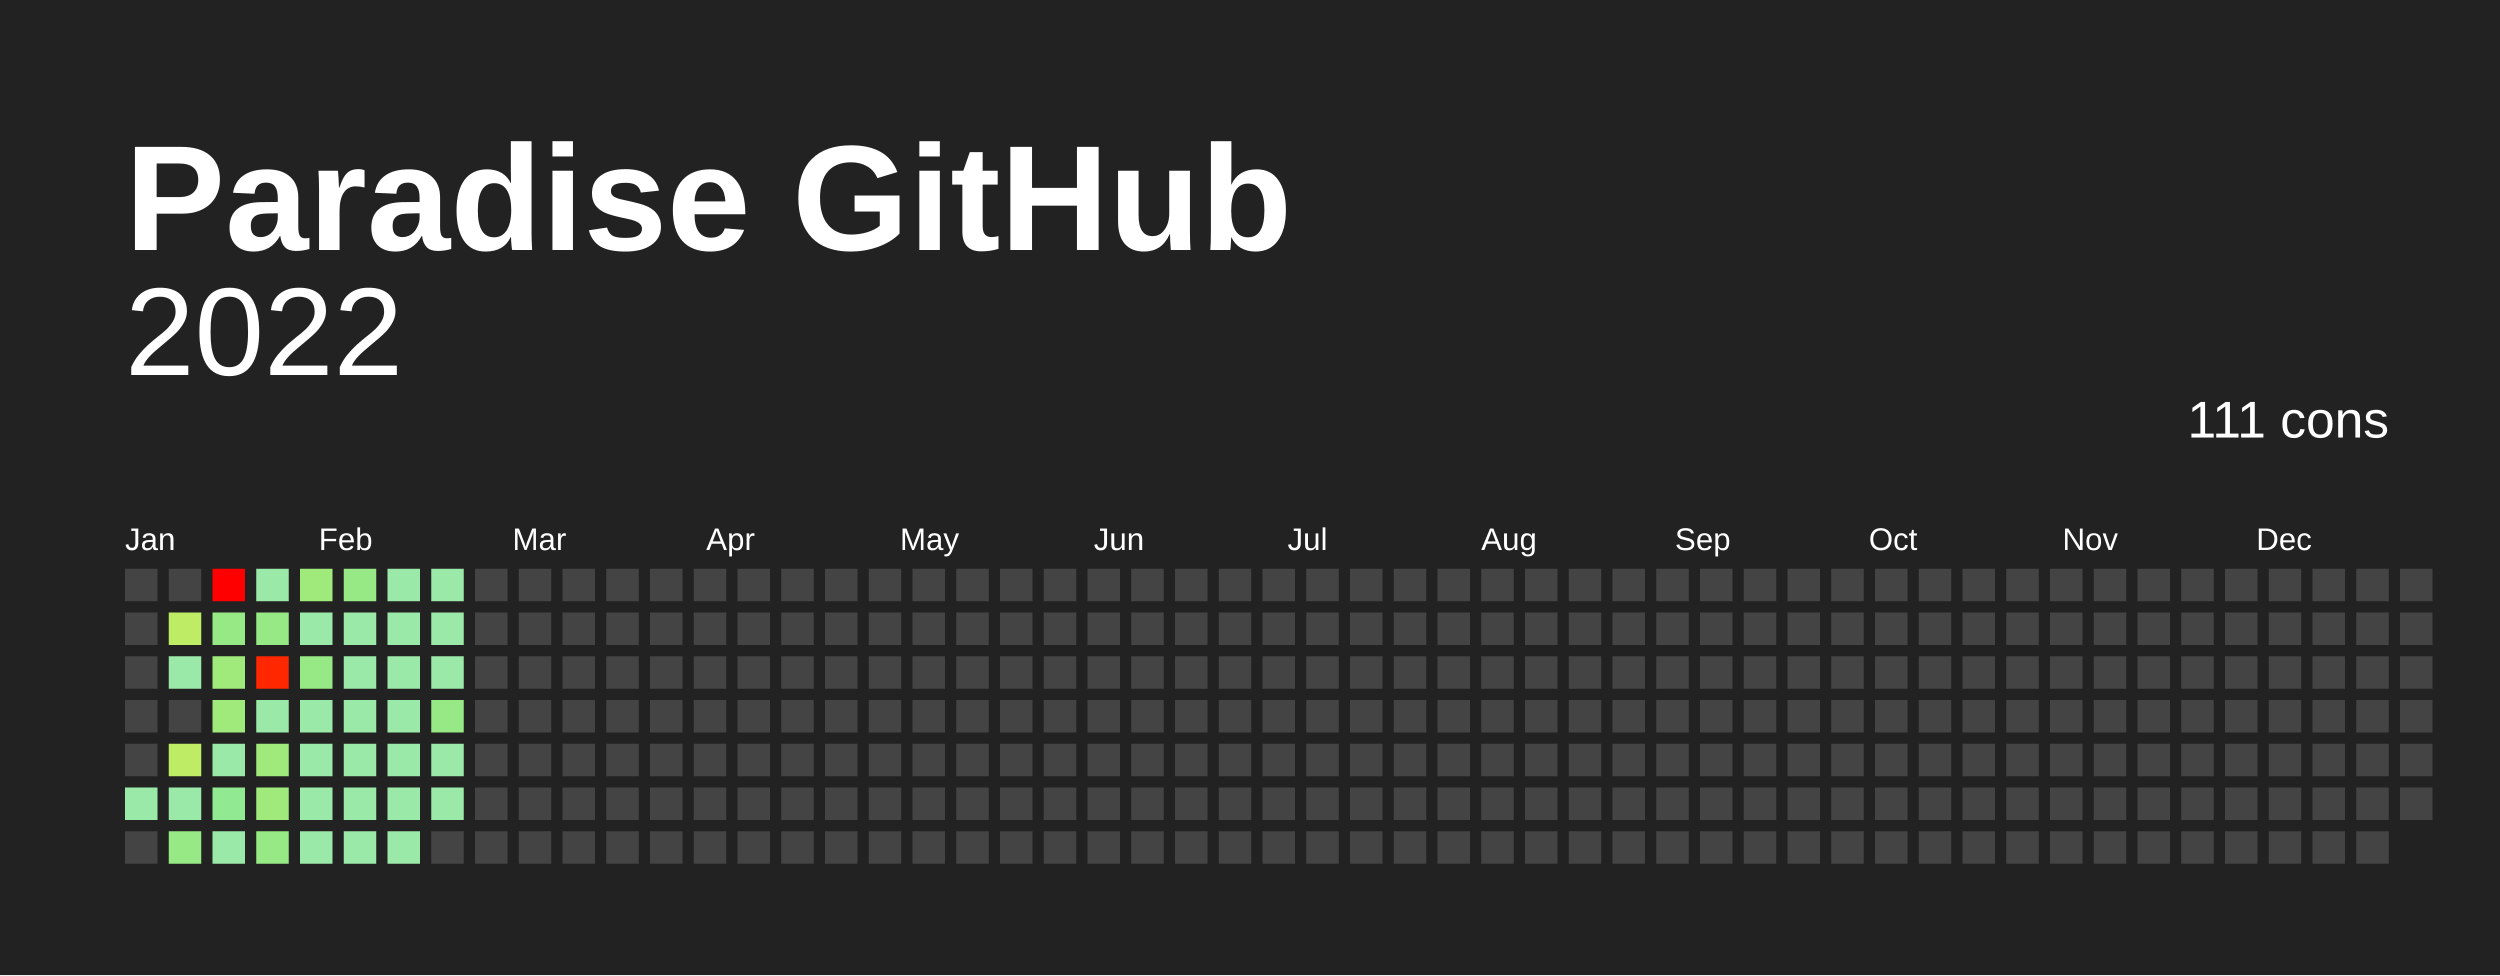
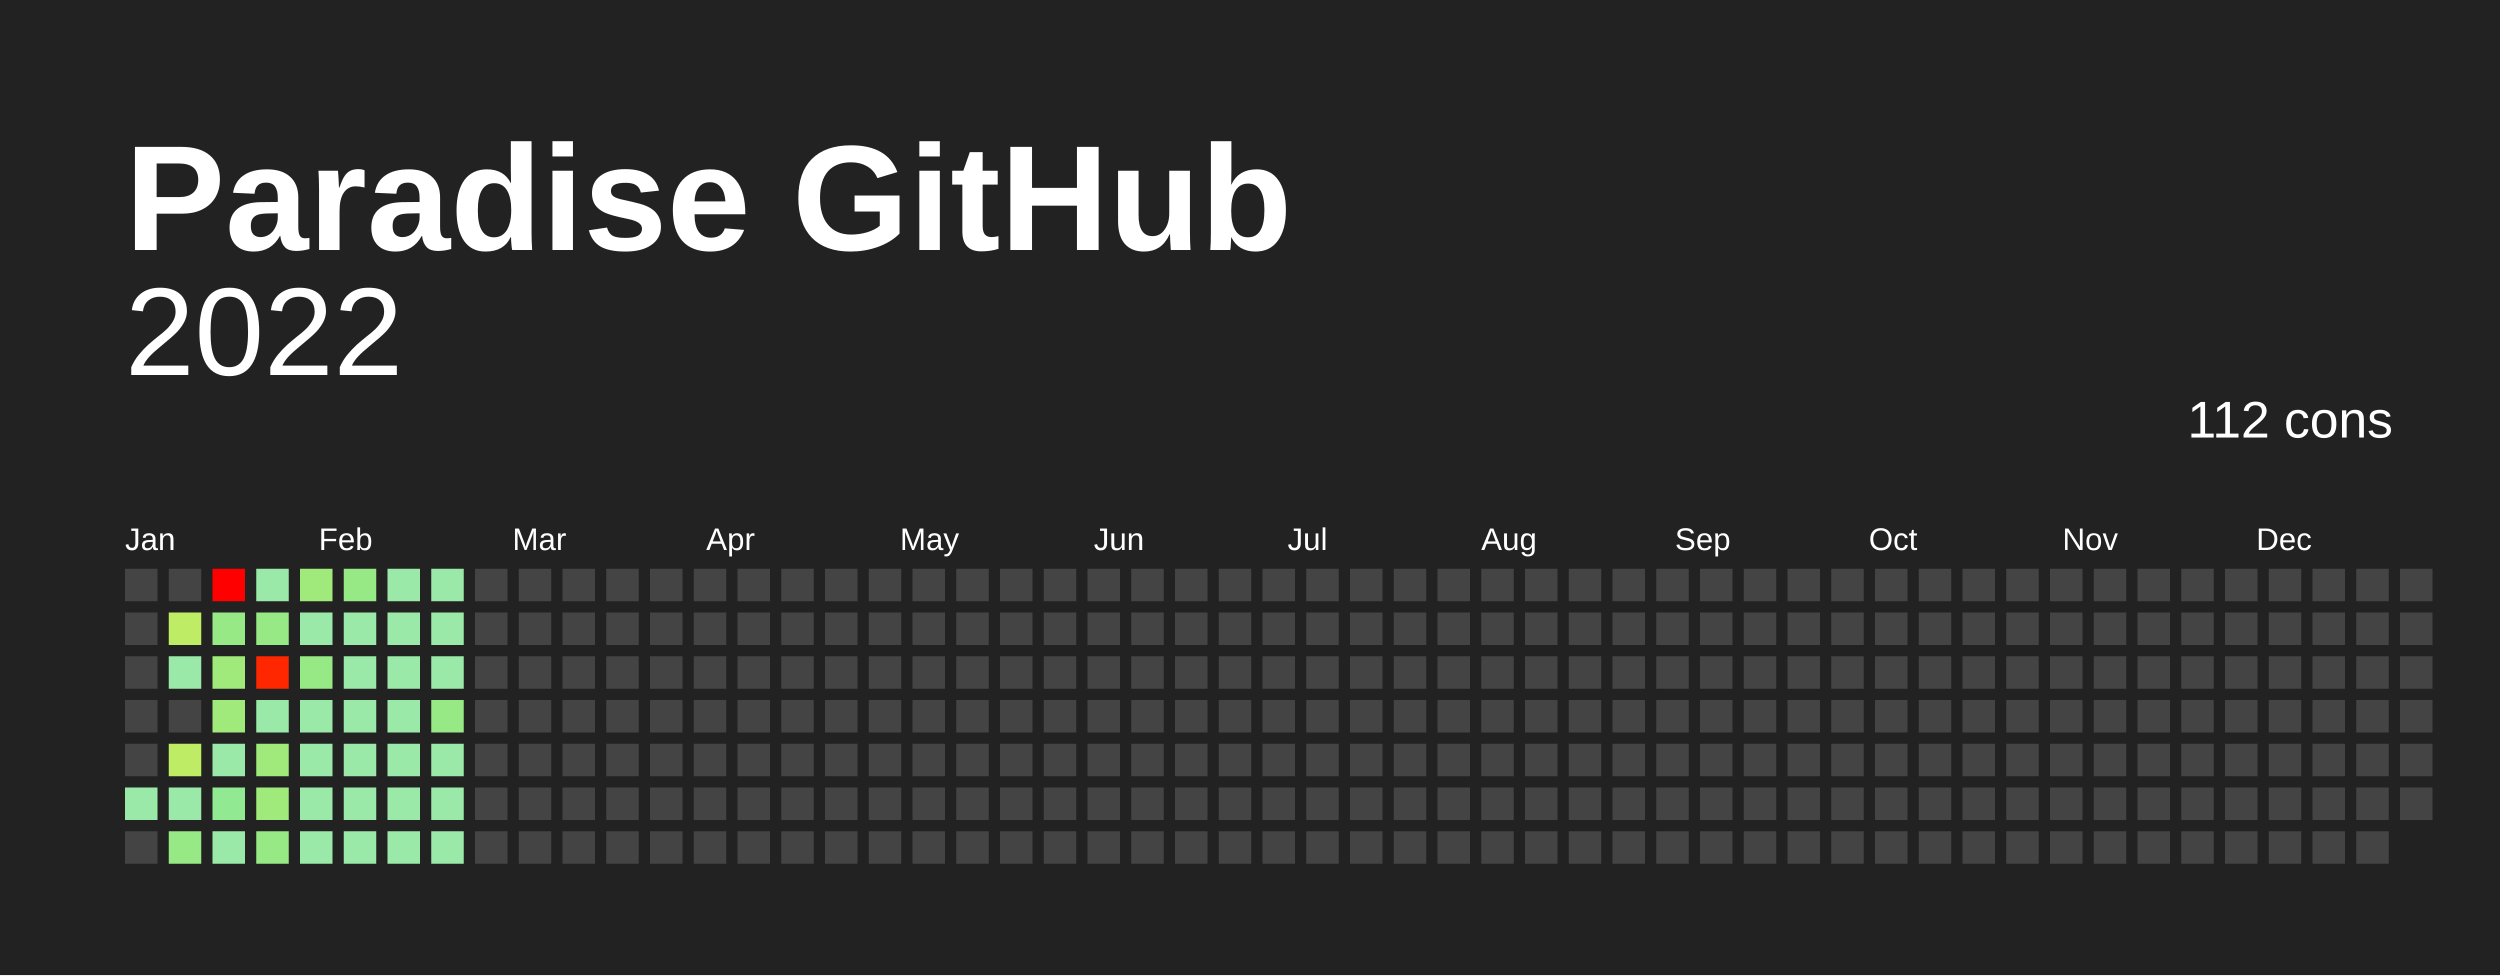
<svg xmlns="http://www.w3.org/2000/svg" baseProfile="full" height="78mm" version="1.1" viewBox="0,0,200,78" width="200mm">
  <defs />
  <rect fill="#222222" height="78" width="200" x="0" y="0" />
  <text fill="#FFFFFF" style="font-size:12px; font-family:Arial; font-weight:bold;" x="10" y="20">Paradise GitHub</text>
  <text alignment-baseline="hanging" fill="#FFFFFF" style="font-size:10.0px; font-family:Arial;" x="10" y="30">2022</text>
-   <text alignment-baseline="hanging" fill="#FFFFFF" style="font-size:4.125px; font-family:Arial;" x="175" y="35">111 cons</text>
+   <text alignment-baseline="hanging" fill="#FFFFFF" style="font-size:4.125px; font-family:Arial;" x="175" y="35">112 cons</text>
  <text fill="#FFFFFF" style="font-size:2.5px; font-family:Arial" x="10.0" y="44">Jan</text>
  <text fill="#FFFFFF" style="font-size:2.5px; font-family:Arial" x="25.5" y="44">Feb</text>
  <text fill="#FFFFFF" style="font-size:2.5px; font-family:Arial" x="41.0" y="44">Mar</text>
  <text fill="#FFFFFF" style="font-size:2.5px; font-family:Arial" x="56.5" y="44">Apr</text>
  <text fill="#FFFFFF" style="font-size:2.5px; font-family:Arial" x="72.0" y="44">May</text>
  <text fill="#FFFFFF" style="font-size:2.5px; font-family:Arial" x="87.5" y="44">Jun</text>
  <text fill="#FFFFFF" style="font-size:2.5px; font-family:Arial" x="103.0" y="44">Jul</text>
  <text fill="#FFFFFF" style="font-size:2.5px; font-family:Arial" x="118.5" y="44">Aug</text>
  <text fill="#FFFFFF" style="font-size:2.5px; font-family:Arial" x="134.0" y="44">Sep</text>
  <text fill="#FFFFFF" style="font-size:2.5px; font-family:Arial" x="149.5" y="44">Oct</text>
  <text fill="#FFFFFF" style="font-size:2.5px; font-family:Arial" x="165.0" y="44">Nov</text>
  <text fill="#FFFFFF" style="font-size:2.5px; font-family:Arial" x="180.5" y="44">Dec</text>
  <rect fill="#444444" height="2.6" width="2.6" x="10.0" y="45.5" />
  <rect fill="#444444" height="2.6" width="2.6" x="10.0" y="49.0" />
  <rect fill="#444444" height="2.6" width="2.6" x="10.0" y="52.5" />
  <rect fill="#444444" height="2.6" width="2.6" x="10.0" y="56.0" />
  <rect fill="#444444" height="2.6" width="2.6" x="10.0" y="59.5" />
  <rect fill="#9be9a8" height="2.6" width="2.6" x="10.0" y="63.0" />
  <rect fill="#444444" height="2.6" width="2.6" x="10.0" y="66.5" />
  <rect fill="#444444" height="2.6" width="2.6" x="13.5" y="45.5" />
  <rect fill="#bfec65" height="2.6" width="2.6" x="13.5" y="49.0" />
  <rect fill="#9be9a8" height="2.6" width="2.6" x="13.5" y="52.5" />
  <rect fill="#444444" height="2.6" width="2.6" x="13.5" y="56.0" />
  <rect fill="#bfec65" height="2.6" width="2.6" x="13.5" y="59.5" />
  <rect fill="#9be9a8" height="2.6" width="2.6" x="13.5" y="63.0" />
  <rect fill="#97e986" height="2.6" width="2.6" x="13.5" y="66.5" />
  <rect fill="red" height="2.6" width="2.6" x="17.0" y="45.5" />
  <rect fill="#97e986" height="2.6" width="2.6" x="17.0" y="49.0" />
  <rect fill="#a0ea7b" height="2.6" width="2.6" x="17.0" y="52.5" />
  <rect fill="#a0ea7b" height="2.6" width="2.6" x="17.0" y="56.0" />
  <rect fill="#9be9a8" height="2.6" width="2.6" x="17.0" y="59.5" />
  <rect fill="#91e991" height="2.6" width="2.6" x="17.0" y="63.0" />
  <rect fill="#9be9a8" height="2.6" width="2.6" x="17.0" y="66.5" />
  <rect fill="#9be9a8" height="2.6" width="2.6" x="20.5" y="45.5" />
  <rect fill="#97e986" height="2.6" width="2.6" x="20.5" y="49.0" />
  <rect fill="#ff2700" height="2.6" width="2.6" x="20.5" y="52.5" />
  <rect fill="#9be9a8" height="2.6" width="2.6" x="20.5" y="56.0" />
  <rect fill="#a0ea7b" height="2.6" width="2.6" x="20.5" y="59.5" />
  <rect fill="#a0ea7b" height="2.6" width="2.6" x="20.5" y="63.0" />
  <rect fill="#97e986" height="2.6" width="2.6" x="20.5" y="66.5" />
  <rect fill="#a0ea7b" height="2.6" width="2.6" x="24.0" y="45.5" />
  <rect fill="#9be9a8" height="2.6" width="2.6" x="24.0" y="49.0" />
  <rect fill="#97e986" height="2.6" width="2.6" x="24.0" y="52.5" />
  <rect fill="#9be9a8" height="2.6" width="2.6" x="24.0" y="56.0" />
  <rect fill="#9be9a8" height="2.6" width="2.6" x="24.0" y="59.5" />
  <rect fill="#9be9a8" height="2.6" width="2.6" x="24.0" y="63.0" />
  <rect fill="#9be9a8" height="2.6" width="2.6" x="24.0" y="66.5" />
  <rect fill="#97e986" height="2.6" width="2.6" x="27.5" y="45.5" />
  <rect fill="#9be9a8" height="2.6" width="2.6" x="27.5" y="49.0" />
  <rect fill="#9be9a8" height="2.6" width="2.6" x="27.5" y="52.5" />
  <rect fill="#9be9a8" height="2.6" width="2.6" x="27.5" y="56.0" />
  <rect fill="#9be9a8" height="2.6" width="2.6" x="27.5" y="59.5" />
  <rect fill="#9be9a8" height="2.6" width="2.6" x="27.5" y="63.0" />
  <rect fill="#9be9a8" height="2.6" width="2.6" x="27.5" y="66.5" />
  <rect fill="#9be9a8" height="2.6" width="2.6" x="31.0" y="45.5" />
  <rect fill="#9be9a8" height="2.6" width="2.6" x="31.0" y="49.0" />
  <rect fill="#9be9a8" height="2.6" width="2.6" x="31.0" y="52.5" />
  <rect fill="#9be9a8" height="2.6" width="2.6" x="31.0" y="56.0" />
  <rect fill="#9be9a8" height="2.6" width="2.6" x="31.0" y="59.5" />
  <rect fill="#9be9a8" height="2.6" width="2.6" x="31.0" y="63.0" />
  <rect fill="#9be9a8" height="2.6" width="2.6" x="31.0" y="66.5" />
  <rect fill="#9be9a8" height="2.6" width="2.6" x="34.5" y="45.5" />
  <rect fill="#9be9a8" height="2.6" width="2.6" x="34.5" y="49.0" />
  <rect fill="#9be9a8" height="2.6" width="2.6" x="34.5" y="52.5" />
  <rect fill="#97e986" height="2.6" width="2.6" x="34.5" y="56.0" />
  <rect fill="#9be9a8" height="2.6" width="2.6" x="34.5" y="59.5" />
  <rect fill="#9be9a8" height="2.6" width="2.6" x="34.5" y="63.0" />
-   <rect fill="#444444" height="2.6" width="2.6" x="34.5" y="66.5" />
+   <rect fill="#9be9a8" height="2.6" width="2.6" x="34.5" y="66.5" />
  <rect fill="#444444" height="2.6" width="2.6" x="38.0" y="45.5" />
  <rect fill="#444444" height="2.6" width="2.6" x="38.0" y="49.0" />
  <rect fill="#444444" height="2.6" width="2.6" x="38.0" y="52.5" />
  <rect fill="#444444" height="2.6" width="2.6" x="38.0" y="56.0" />
  <rect fill="#444444" height="2.6" width="2.6" x="38.0" y="59.5" />
  <rect fill="#444444" height="2.6" width="2.6" x="38.0" y="63.0" />
  <rect fill="#444444" height="2.6" width="2.6" x="38.0" y="66.5" />
  <rect fill="#444444" height="2.6" width="2.6" x="41.5" y="45.5" />
  <rect fill="#444444" height="2.6" width="2.6" x="41.5" y="49.0" />
  <rect fill="#444444" height="2.6" width="2.6" x="41.5" y="52.5" />
  <rect fill="#444444" height="2.6" width="2.6" x="41.5" y="56.0" />
  <rect fill="#444444" height="2.6" width="2.6" x="41.5" y="59.5" />
  <rect fill="#444444" height="2.6" width="2.6" x="41.5" y="63.0" />
  <rect fill="#444444" height="2.6" width="2.6" x="41.5" y="66.5" />
  <rect fill="#444444" height="2.6" width="2.6" x="45.0" y="45.5" />
  <rect fill="#444444" height="2.6" width="2.6" x="45.0" y="49.0" />
  <rect fill="#444444" height="2.6" width="2.6" x="45.0" y="52.5" />
  <rect fill="#444444" height="2.6" width="2.6" x="45.0" y="56.0" />
  <rect fill="#444444" height="2.6" width="2.6" x="45.0" y="59.5" />
  <rect fill="#444444" height="2.6" width="2.6" x="45.0" y="63.0" />
  <rect fill="#444444" height="2.6" width="2.6" x="45.0" y="66.5" />
  <rect fill="#444444" height="2.6" width="2.6" x="48.5" y="45.5" />
  <rect fill="#444444" height="2.6" width="2.6" x="48.5" y="49.0" />
  <rect fill="#444444" height="2.6" width="2.6" x="48.5" y="52.5" />
  <rect fill="#444444" height="2.6" width="2.6" x="48.5" y="56.0" />
  <rect fill="#444444" height="2.6" width="2.6" x="48.5" y="59.5" />
  <rect fill="#444444" height="2.6" width="2.6" x="48.5" y="63.0" />
  <rect fill="#444444" height="2.6" width="2.6" x="48.5" y="66.5" />
  <rect fill="#444444" height="2.6" width="2.6" x="52.0" y="45.5" />
  <rect fill="#444444" height="2.6" width="2.6" x="52.0" y="49.0" />
  <rect fill="#444444" height="2.6" width="2.6" x="52.0" y="52.5" />
  <rect fill="#444444" height="2.6" width="2.6" x="52.0" y="56.0" />
  <rect fill="#444444" height="2.6" width="2.6" x="52.0" y="59.5" />
  <rect fill="#444444" height="2.6" width="2.6" x="52.0" y="63.0" />
  <rect fill="#444444" height="2.6" width="2.6" x="52.0" y="66.5" />
  <rect fill="#444444" height="2.6" width="2.6" x="55.5" y="45.5" />
  <rect fill="#444444" height="2.6" width="2.6" x="55.5" y="49.0" />
  <rect fill="#444444" height="2.6" width="2.6" x="55.5" y="52.5" />
  <rect fill="#444444" height="2.6" width="2.6" x="55.5" y="56.0" />
  <rect fill="#444444" height="2.6" width="2.6" x="55.5" y="59.5" />
  <rect fill="#444444" height="2.6" width="2.6" x="55.5" y="63.0" />
  <rect fill="#444444" height="2.6" width="2.6" x="55.5" y="66.5" />
  <rect fill="#444444" height="2.6" width="2.6" x="59.0" y="45.5" />
  <rect fill="#444444" height="2.6" width="2.6" x="59.0" y="49.0" />
  <rect fill="#444444" height="2.6" width="2.6" x="59.0" y="52.5" />
  <rect fill="#444444" height="2.6" width="2.6" x="59.0" y="56.0" />
  <rect fill="#444444" height="2.6" width="2.6" x="59.0" y="59.5" />
  <rect fill="#444444" height="2.6" width="2.6" x="59.0" y="63.0" />
  <rect fill="#444444" height="2.6" width="2.6" x="59.0" y="66.5" />
  <rect fill="#444444" height="2.6" width="2.6" x="62.5" y="45.5" />
  <rect fill="#444444" height="2.6" width="2.6" x="62.5" y="49.0" />
  <rect fill="#444444" height="2.6" width="2.6" x="62.5" y="52.5" />
  <rect fill="#444444" height="2.6" width="2.6" x="62.5" y="56.0" />
  <rect fill="#444444" height="2.6" width="2.6" x="62.5" y="59.5" />
  <rect fill="#444444" height="2.6" width="2.6" x="62.5" y="63.0" />
  <rect fill="#444444" height="2.6" width="2.6" x="62.5" y="66.5" />
  <rect fill="#444444" height="2.6" width="2.6" x="66.0" y="45.5" />
  <rect fill="#444444" height="2.6" width="2.6" x="66.0" y="49.0" />
  <rect fill="#444444" height="2.6" width="2.6" x="66.0" y="52.5" />
  <rect fill="#444444" height="2.6" width="2.6" x="66.0" y="56.0" />
  <rect fill="#444444" height="2.6" width="2.6" x="66.0" y="59.5" />
  <rect fill="#444444" height="2.6" width="2.6" x="66.0" y="63.0" />
  <rect fill="#444444" height="2.6" width="2.6" x="66.0" y="66.5" />
  <rect fill="#444444" height="2.6" width="2.6" x="69.5" y="45.5" />
  <rect fill="#444444" height="2.6" width="2.6" x="69.5" y="49.0" />
  <rect fill="#444444" height="2.6" width="2.6" x="69.5" y="52.5" />
  <rect fill="#444444" height="2.6" width="2.6" x="69.5" y="56.0" />
  <rect fill="#444444" height="2.6" width="2.6" x="69.5" y="59.5" />
  <rect fill="#444444" height="2.6" width="2.6" x="69.5" y="63.0" />
  <rect fill="#444444" height="2.6" width="2.6" x="69.5" y="66.5" />
  <rect fill="#444444" height="2.6" width="2.6" x="73.0" y="45.5" />
  <rect fill="#444444" height="2.6" width="2.6" x="73.0" y="49.0" />
  <rect fill="#444444" height="2.6" width="2.6" x="73.0" y="52.5" />
  <rect fill="#444444" height="2.6" width="2.6" x="73.0" y="56.0" />
  <rect fill="#444444" height="2.6" width="2.6" x="73.0" y="59.5" />
  <rect fill="#444444" height="2.6" width="2.6" x="73.0" y="63.0" />
  <rect fill="#444444" height="2.6" width="2.6" x="73.0" y="66.5" />
  <rect fill="#444444" height="2.6" width="2.6" x="76.5" y="45.5" />
  <rect fill="#444444" height="2.6" width="2.6" x="76.5" y="49.0" />
  <rect fill="#444444" height="2.6" width="2.6" x="76.5" y="52.5" />
  <rect fill="#444444" height="2.6" width="2.6" x="76.5" y="56.0" />
  <rect fill="#444444" height="2.6" width="2.6" x="76.5" y="59.5" />
  <rect fill="#444444" height="2.6" width="2.6" x="76.5" y="63.0" />
  <rect fill="#444444" height="2.6" width="2.6" x="76.5" y="66.5" />
  <rect fill="#444444" height="2.6" width="2.6" x="80.0" y="45.5" />
  <rect fill="#444444" height="2.6" width="2.6" x="80.0" y="49.0" />
  <rect fill="#444444" height="2.6" width="2.6" x="80.0" y="52.5" />
  <rect fill="#444444" height="2.6" width="2.6" x="80.0" y="56.0" />
  <rect fill="#444444" height="2.6" width="2.6" x="80.0" y="59.5" />
  <rect fill="#444444" height="2.6" width="2.6" x="80.0" y="63.0" />
  <rect fill="#444444" height="2.6" width="2.6" x="80.0" y="66.5" />
  <rect fill="#444444" height="2.6" width="2.6" x="83.5" y="45.5" />
  <rect fill="#444444" height="2.6" width="2.6" x="83.5" y="49.0" />
  <rect fill="#444444" height="2.6" width="2.6" x="83.5" y="52.5" />
  <rect fill="#444444" height="2.6" width="2.6" x="83.5" y="56.0" />
  <rect fill="#444444" height="2.6" width="2.6" x="83.5" y="59.5" />
  <rect fill="#444444" height="2.6" width="2.6" x="83.5" y="63.0" />
  <rect fill="#444444" height="2.6" width="2.6" x="83.5" y="66.5" />
  <rect fill="#444444" height="2.6" width="2.6" x="87.0" y="45.5" />
  <rect fill="#444444" height="2.6" width="2.6" x="87.0" y="49.0" />
  <rect fill="#444444" height="2.6" width="2.6" x="87.0" y="52.5" />
  <rect fill="#444444" height="2.6" width="2.6" x="87.0" y="56.0" />
  <rect fill="#444444" height="2.6" width="2.6" x="87.0" y="59.5" />
  <rect fill="#444444" height="2.6" width="2.6" x="87.0" y="63.0" />
  <rect fill="#444444" height="2.6" width="2.6" x="87.0" y="66.5" />
  <rect fill="#444444" height="2.6" width="2.6" x="90.5" y="45.5" />
  <rect fill="#444444" height="2.6" width="2.6" x="90.5" y="49.0" />
  <rect fill="#444444" height="2.6" width="2.6" x="90.5" y="52.5" />
  <rect fill="#444444" height="2.6" width="2.6" x="90.5" y="56.0" />
  <rect fill="#444444" height="2.6" width="2.6" x="90.5" y="59.5" />
  <rect fill="#444444" height="2.6" width="2.6" x="90.5" y="63.0" />
  <rect fill="#444444" height="2.6" width="2.6" x="90.5" y="66.5" />
  <rect fill="#444444" height="2.6" width="2.6" x="94.0" y="45.5" />
  <rect fill="#444444" height="2.6" width="2.6" x="94.0" y="49.0" />
  <rect fill="#444444" height="2.6" width="2.6" x="94.0" y="52.5" />
  <rect fill="#444444" height="2.6" width="2.6" x="94.0" y="56.0" />
  <rect fill="#444444" height="2.6" width="2.6" x="94.0" y="59.5" />
  <rect fill="#444444" height="2.6" width="2.6" x="94.0" y="63.0" />
  <rect fill="#444444" height="2.6" width="2.6" x="94.0" y="66.5" />
  <rect fill="#444444" height="2.6" width="2.6" x="97.5" y="45.5" />
  <rect fill="#444444" height="2.6" width="2.6" x="97.5" y="49.0" />
  <rect fill="#444444" height="2.6" width="2.6" x="97.5" y="52.5" />
  <rect fill="#444444" height="2.6" width="2.6" x="97.5" y="56.0" />
  <rect fill="#444444" height="2.6" width="2.6" x="97.5" y="59.5" />
  <rect fill="#444444" height="2.6" width="2.6" x="97.5" y="63.0" />
  <rect fill="#444444" height="2.6" width="2.6" x="97.5" y="66.5" />
  <rect fill="#444444" height="2.6" width="2.6" x="101.0" y="45.5" />
  <rect fill="#444444" height="2.6" width="2.6" x="101.0" y="49.0" />
  <rect fill="#444444" height="2.6" width="2.6" x="101.0" y="52.5" />
  <rect fill="#444444" height="2.6" width="2.6" x="101.0" y="56.0" />
  <rect fill="#444444" height="2.6" width="2.6" x="101.0" y="59.5" />
  <rect fill="#444444" height="2.6" width="2.6" x="101.0" y="63.0" />
  <rect fill="#444444" height="2.6" width="2.6" x="101.0" y="66.5" />
  <rect fill="#444444" height="2.6" width="2.6" x="104.5" y="45.5" />
  <rect fill="#444444" height="2.6" width="2.6" x="104.5" y="49.0" />
  <rect fill="#444444" height="2.6" width="2.6" x="104.5" y="52.5" />
  <rect fill="#444444" height="2.6" width="2.6" x="104.5" y="56.0" />
  <rect fill="#444444" height="2.6" width="2.6" x="104.5" y="59.5" />
  <rect fill="#444444" height="2.6" width="2.6" x="104.5" y="63.0" />
  <rect fill="#444444" height="2.6" width="2.6" x="104.5" y="66.5" />
  <rect fill="#444444" height="2.6" width="2.6" x="108.0" y="45.5" />
  <rect fill="#444444" height="2.6" width="2.6" x="108.0" y="49.0" />
  <rect fill="#444444" height="2.6" width="2.6" x="108.0" y="52.5" />
  <rect fill="#444444" height="2.6" width="2.6" x="108.0" y="56.0" />
  <rect fill="#444444" height="2.6" width="2.6" x="108.0" y="59.5" />
  <rect fill="#444444" height="2.6" width="2.6" x="108.0" y="63.0" />
  <rect fill="#444444" height="2.6" width="2.6" x="108.0" y="66.5" />
  <rect fill="#444444" height="2.6" width="2.6" x="111.5" y="45.5" />
  <rect fill="#444444" height="2.6" width="2.6" x="111.5" y="49.0" />
  <rect fill="#444444" height="2.6" width="2.6" x="111.5" y="52.5" />
  <rect fill="#444444" height="2.6" width="2.6" x="111.5" y="56.0" />
  <rect fill="#444444" height="2.6" width="2.6" x="111.5" y="59.5" />
  <rect fill="#444444" height="2.6" width="2.6" x="111.5" y="63.0" />
  <rect fill="#444444" height="2.6" width="2.6" x="111.5" y="66.5" />
  <rect fill="#444444" height="2.6" width="2.6" x="115.0" y="45.5" />
  <rect fill="#444444" height="2.6" width="2.6" x="115.0" y="49.0" />
  <rect fill="#444444" height="2.6" width="2.6" x="115.0" y="52.5" />
  <rect fill="#444444" height="2.6" width="2.6" x="115.0" y="56.0" />
  <rect fill="#444444" height="2.6" width="2.6" x="115.0" y="59.5" />
  <rect fill="#444444" height="2.6" width="2.6" x="115.0" y="63.0" />
  <rect fill="#444444" height="2.6" width="2.6" x="115.0" y="66.5" />
  <rect fill="#444444" height="2.6" width="2.6" x="118.5" y="45.5" />
  <rect fill="#444444" height="2.6" width="2.6" x="118.5" y="49.0" />
  <rect fill="#444444" height="2.6" width="2.6" x="118.5" y="52.5" />
  <rect fill="#444444" height="2.6" width="2.6" x="118.5" y="56.0" />
  <rect fill="#444444" height="2.6" width="2.6" x="118.5" y="59.5" />
  <rect fill="#444444" height="2.6" width="2.6" x="118.5" y="63.0" />
  <rect fill="#444444" height="2.6" width="2.6" x="118.5" y="66.5" />
  <rect fill="#444444" height="2.6" width="2.6" x="122.0" y="45.5" />
  <rect fill="#444444" height="2.6" width="2.6" x="122.0" y="49.0" />
  <rect fill="#444444" height="2.6" width="2.6" x="122.0" y="52.5" />
  <rect fill="#444444" height="2.6" width="2.6" x="122.0" y="56.0" />
  <rect fill="#444444" height="2.6" width="2.6" x="122.0" y="59.5" />
  <rect fill="#444444" height="2.6" width="2.6" x="122.0" y="63.0" />
  <rect fill="#444444" height="2.6" width="2.6" x="122.0" y="66.5" />
  <rect fill="#444444" height="2.6" width="2.6" x="125.5" y="45.5" />
  <rect fill="#444444" height="2.6" width="2.6" x="125.5" y="49.0" />
  <rect fill="#444444" height="2.6" width="2.6" x="125.5" y="52.5" />
  <rect fill="#444444" height="2.6" width="2.6" x="125.5" y="56.0" />
  <rect fill="#444444" height="2.6" width="2.6" x="125.5" y="59.5" />
  <rect fill="#444444" height="2.6" width="2.6" x="125.5" y="63.0" />
  <rect fill="#444444" height="2.6" width="2.6" x="125.5" y="66.5" />
  <rect fill="#444444" height="2.6" width="2.6" x="129.0" y="45.5" />
  <rect fill="#444444" height="2.6" width="2.6" x="129.0" y="49.0" />
  <rect fill="#444444" height="2.6" width="2.6" x="129.0" y="52.5" />
  <rect fill="#444444" height="2.6" width="2.6" x="129.0" y="56.0" />
  <rect fill="#444444" height="2.6" width="2.6" x="129.0" y="59.5" />
  <rect fill="#444444" height="2.6" width="2.6" x="129.0" y="63.0" />
  <rect fill="#444444" height="2.6" width="2.6" x="129.0" y="66.5" />
  <rect fill="#444444" height="2.6" width="2.6" x="132.5" y="45.5" />
  <rect fill="#444444" height="2.6" width="2.6" x="132.5" y="49.0" />
  <rect fill="#444444" height="2.6" width="2.6" x="132.5" y="52.5" />
  <rect fill="#444444" height="2.6" width="2.6" x="132.5" y="56.0" />
  <rect fill="#444444" height="2.6" width="2.6" x="132.5" y="59.5" />
  <rect fill="#444444" height="2.6" width="2.6" x="132.5" y="63.0" />
  <rect fill="#444444" height="2.6" width="2.6" x="132.5" y="66.5" />
  <rect fill="#444444" height="2.6" width="2.6" x="136.0" y="45.5" />
  <rect fill="#444444" height="2.6" width="2.6" x="136.0" y="49.0" />
  <rect fill="#444444" height="2.6" width="2.6" x="136.0" y="52.5" />
  <rect fill="#444444" height="2.6" width="2.6" x="136.0" y="56.0" />
  <rect fill="#444444" height="2.6" width="2.6" x="136.0" y="59.5" />
  <rect fill="#444444" height="2.6" width="2.6" x="136.0" y="63.0" />
  <rect fill="#444444" height="2.6" width="2.6" x="136.0" y="66.5" />
  <rect fill="#444444" height="2.6" width="2.6" x="139.5" y="45.5" />
  <rect fill="#444444" height="2.6" width="2.6" x="139.5" y="49.0" />
  <rect fill="#444444" height="2.6" width="2.6" x="139.5" y="52.5" />
  <rect fill="#444444" height="2.6" width="2.6" x="139.5" y="56.0" />
  <rect fill="#444444" height="2.6" width="2.6" x="139.5" y="59.5" />
  <rect fill="#444444" height="2.6" width="2.6" x="139.5" y="63.0" />
  <rect fill="#444444" height="2.6" width="2.6" x="139.5" y="66.5" />
  <rect fill="#444444" height="2.6" width="2.6" x="143.0" y="45.5" />
  <rect fill="#444444" height="2.6" width="2.6" x="143.0" y="49.0" />
  <rect fill="#444444" height="2.6" width="2.6" x="143.0" y="52.5" />
  <rect fill="#444444" height="2.6" width="2.6" x="143.0" y="56.0" />
  <rect fill="#444444" height="2.6" width="2.6" x="143.0" y="59.5" />
  <rect fill="#444444" height="2.6" width="2.6" x="143.0" y="63.0" />
  <rect fill="#444444" height="2.6" width="2.6" x="143.0" y="66.5" />
  <rect fill="#444444" height="2.6" width="2.6" x="146.5" y="45.5" />
  <rect fill="#444444" height="2.6" width="2.6" x="146.5" y="49.0" />
  <rect fill="#444444" height="2.6" width="2.6" x="146.5" y="52.5" />
  <rect fill="#444444" height="2.6" width="2.6" x="146.5" y="56.0" />
  <rect fill="#444444" height="2.6" width="2.6" x="146.5" y="59.5" />
  <rect fill="#444444" height="2.6" width="2.6" x="146.5" y="63.0" />
  <rect fill="#444444" height="2.6" width="2.6" x="146.5" y="66.5" />
  <rect fill="#444444" height="2.6" width="2.6" x="150.0" y="45.5" />
  <rect fill="#444444" height="2.6" width="2.6" x="150.0" y="49.0" />
  <rect fill="#444444" height="2.6" width="2.6" x="150.0" y="52.5" />
  <rect fill="#444444" height="2.6" width="2.6" x="150.0" y="56.0" />
  <rect fill="#444444" height="2.6" width="2.6" x="150.0" y="59.5" />
  <rect fill="#444444" height="2.6" width="2.6" x="150.0" y="63.0" />
  <rect fill="#444444" height="2.6" width="2.6" x="150.0" y="66.5" />
  <rect fill="#444444" height="2.6" width="2.6" x="153.5" y="45.5" />
  <rect fill="#444444" height="2.6" width="2.6" x="153.5" y="49.0" />
  <rect fill="#444444" height="2.6" width="2.6" x="153.5" y="52.5" />
  <rect fill="#444444" height="2.6" width="2.6" x="153.5" y="56.0" />
  <rect fill="#444444" height="2.6" width="2.6" x="153.5" y="59.5" />
  <rect fill="#444444" height="2.6" width="2.6" x="153.5" y="63.0" />
  <rect fill="#444444" height="2.6" width="2.6" x="153.5" y="66.5" />
  <rect fill="#444444" height="2.6" width="2.6" x="157.0" y="45.5" />
  <rect fill="#444444" height="2.6" width="2.6" x="157.0" y="49.0" />
  <rect fill="#444444" height="2.6" width="2.6" x="157.0" y="52.5" />
  <rect fill="#444444" height="2.6" width="2.6" x="157.0" y="56.0" />
  <rect fill="#444444" height="2.6" width="2.6" x="157.0" y="59.5" />
  <rect fill="#444444" height="2.6" width="2.6" x="157.0" y="63.0" />
  <rect fill="#444444" height="2.6" width="2.6" x="157.0" y="66.5" />
  <rect fill="#444444" height="2.6" width="2.6" x="160.5" y="45.5" />
  <rect fill="#444444" height="2.6" width="2.6" x="160.5" y="49.0" />
  <rect fill="#444444" height="2.6" width="2.6" x="160.5" y="52.5" />
  <rect fill="#444444" height="2.6" width="2.6" x="160.5" y="56.0" />
  <rect fill="#444444" height="2.6" width="2.6" x="160.5" y="59.5" />
  <rect fill="#444444" height="2.6" width="2.6" x="160.5" y="63.0" />
  <rect fill="#444444" height="2.6" width="2.6" x="160.5" y="66.5" />
  <rect fill="#444444" height="2.6" width="2.6" x="164.0" y="45.5" />
  <rect fill="#444444" height="2.6" width="2.6" x="164.0" y="49.0" />
  <rect fill="#444444" height="2.6" width="2.6" x="164.0" y="52.5" />
  <rect fill="#444444" height="2.6" width="2.6" x="164.0" y="56.0" />
  <rect fill="#444444" height="2.6" width="2.6" x="164.0" y="59.5" />
  <rect fill="#444444" height="2.6" width="2.6" x="164.0" y="63.0" />
  <rect fill="#444444" height="2.6" width="2.6" x="164.0" y="66.5" />
  <rect fill="#444444" height="2.6" width="2.6" x="167.5" y="45.5" />
  <rect fill="#444444" height="2.6" width="2.6" x="167.5" y="49.0" />
  <rect fill="#444444" height="2.6" width="2.6" x="167.5" y="52.5" />
  <rect fill="#444444" height="2.6" width="2.6" x="167.5" y="56.0" />
  <rect fill="#444444" height="2.6" width="2.6" x="167.5" y="59.5" />
  <rect fill="#444444" height="2.6" width="2.6" x="167.5" y="63.0" />
  <rect fill="#444444" height="2.6" width="2.6" x="167.5" y="66.5" />
  <rect fill="#444444" height="2.6" width="2.6" x="171.0" y="45.5" />
  <rect fill="#444444" height="2.6" width="2.6" x="171.0" y="49.0" />
  <rect fill="#444444" height="2.6" width="2.6" x="171.0" y="52.5" />
  <rect fill="#444444" height="2.6" width="2.6" x="171.0" y="56.0" />
  <rect fill="#444444" height="2.6" width="2.6" x="171.0" y="59.5" />
  <rect fill="#444444" height="2.6" width="2.6" x="171.0" y="63.0" />
  <rect fill="#444444" height="2.6" width="2.6" x="171.0" y="66.5" />
  <rect fill="#444444" height="2.6" width="2.6" x="174.5" y="45.5" />
  <rect fill="#444444" height="2.6" width="2.6" x="174.5" y="49.0" />
  <rect fill="#444444" height="2.6" width="2.6" x="174.5" y="52.5" />
  <rect fill="#444444" height="2.6" width="2.6" x="174.5" y="56.0" />
  <rect fill="#444444" height="2.6" width="2.6" x="174.5" y="59.5" />
  <rect fill="#444444" height="2.6" width="2.6" x="174.5" y="63.0" />
  <rect fill="#444444" height="2.6" width="2.6" x="174.5" y="66.5" />
  <rect fill="#444444" height="2.6" width="2.6" x="178.0" y="45.5" />
  <rect fill="#444444" height="2.6" width="2.6" x="178.0" y="49.0" />
  <rect fill="#444444" height="2.6" width="2.6" x="178.0" y="52.5" />
  <rect fill="#444444" height="2.6" width="2.6" x="178.0" y="56.0" />
  <rect fill="#444444" height="2.6" width="2.6" x="178.0" y="59.5" />
  <rect fill="#444444" height="2.6" width="2.6" x="178.0" y="63.0" />
  <rect fill="#444444" height="2.6" width="2.6" x="178.0" y="66.5" />
  <rect fill="#444444" height="2.6" width="2.6" x="181.5" y="45.5" />
  <rect fill="#444444" height="2.6" width="2.6" x="181.5" y="49.0" />
  <rect fill="#444444" height="2.6" width="2.6" x="181.5" y="52.5" />
  <rect fill="#444444" height="2.6" width="2.6" x="181.5" y="56.0" />
  <rect fill="#444444" height="2.6" width="2.6" x="181.5" y="59.5" />
  <rect fill="#444444" height="2.6" width="2.6" x="181.5" y="63.0" />
  <rect fill="#444444" height="2.6" width="2.6" x="181.5" y="66.5" />
  <rect fill="#444444" height="2.6" width="2.6" x="185.0" y="45.5" />
  <rect fill="#444444" height="2.6" width="2.6" x="185.0" y="49.0" />
  <rect fill="#444444" height="2.6" width="2.6" x="185.0" y="52.5" />
  <rect fill="#444444" height="2.6" width="2.6" x="185.0" y="56.0" />
  <rect fill="#444444" height="2.6" width="2.6" x="185.0" y="59.5" />
  <rect fill="#444444" height="2.6" width="2.6" x="185.0" y="63.0" />
  <rect fill="#444444" height="2.6" width="2.6" x="185.0" y="66.5" />
  <rect fill="#444444" height="2.6" width="2.6" x="188.5" y="45.5" />
  <rect fill="#444444" height="2.6" width="2.6" x="188.5" y="49.0" />
  <rect fill="#444444" height="2.6" width="2.6" x="188.5" y="52.5" />
  <rect fill="#444444" height="2.6" width="2.6" x="188.5" y="56.0" />
  <rect fill="#444444" height="2.6" width="2.6" x="188.5" y="59.5" />
  <rect fill="#444444" height="2.6" width="2.6" x="188.5" y="63.0" />
  <rect fill="#444444" height="2.6" width="2.6" x="188.5" y="66.5" />
  <rect fill="#444444" height="2.6" width="2.6" x="192.0" y="45.5" />
  <rect fill="#444444" height="2.6" width="2.6" x="192.0" y="49.0" />
  <rect fill="#444444" height="2.6" width="2.6" x="192.0" y="52.5" />
  <rect fill="#444444" height="2.6" width="2.6" x="192.0" y="56.0" />
  <rect fill="#444444" height="2.6" width="2.6" x="192.0" y="59.5" />
  <rect fill="#444444" height="2.6" width="2.6" x="192.0" y="63.0" />
</svg>
